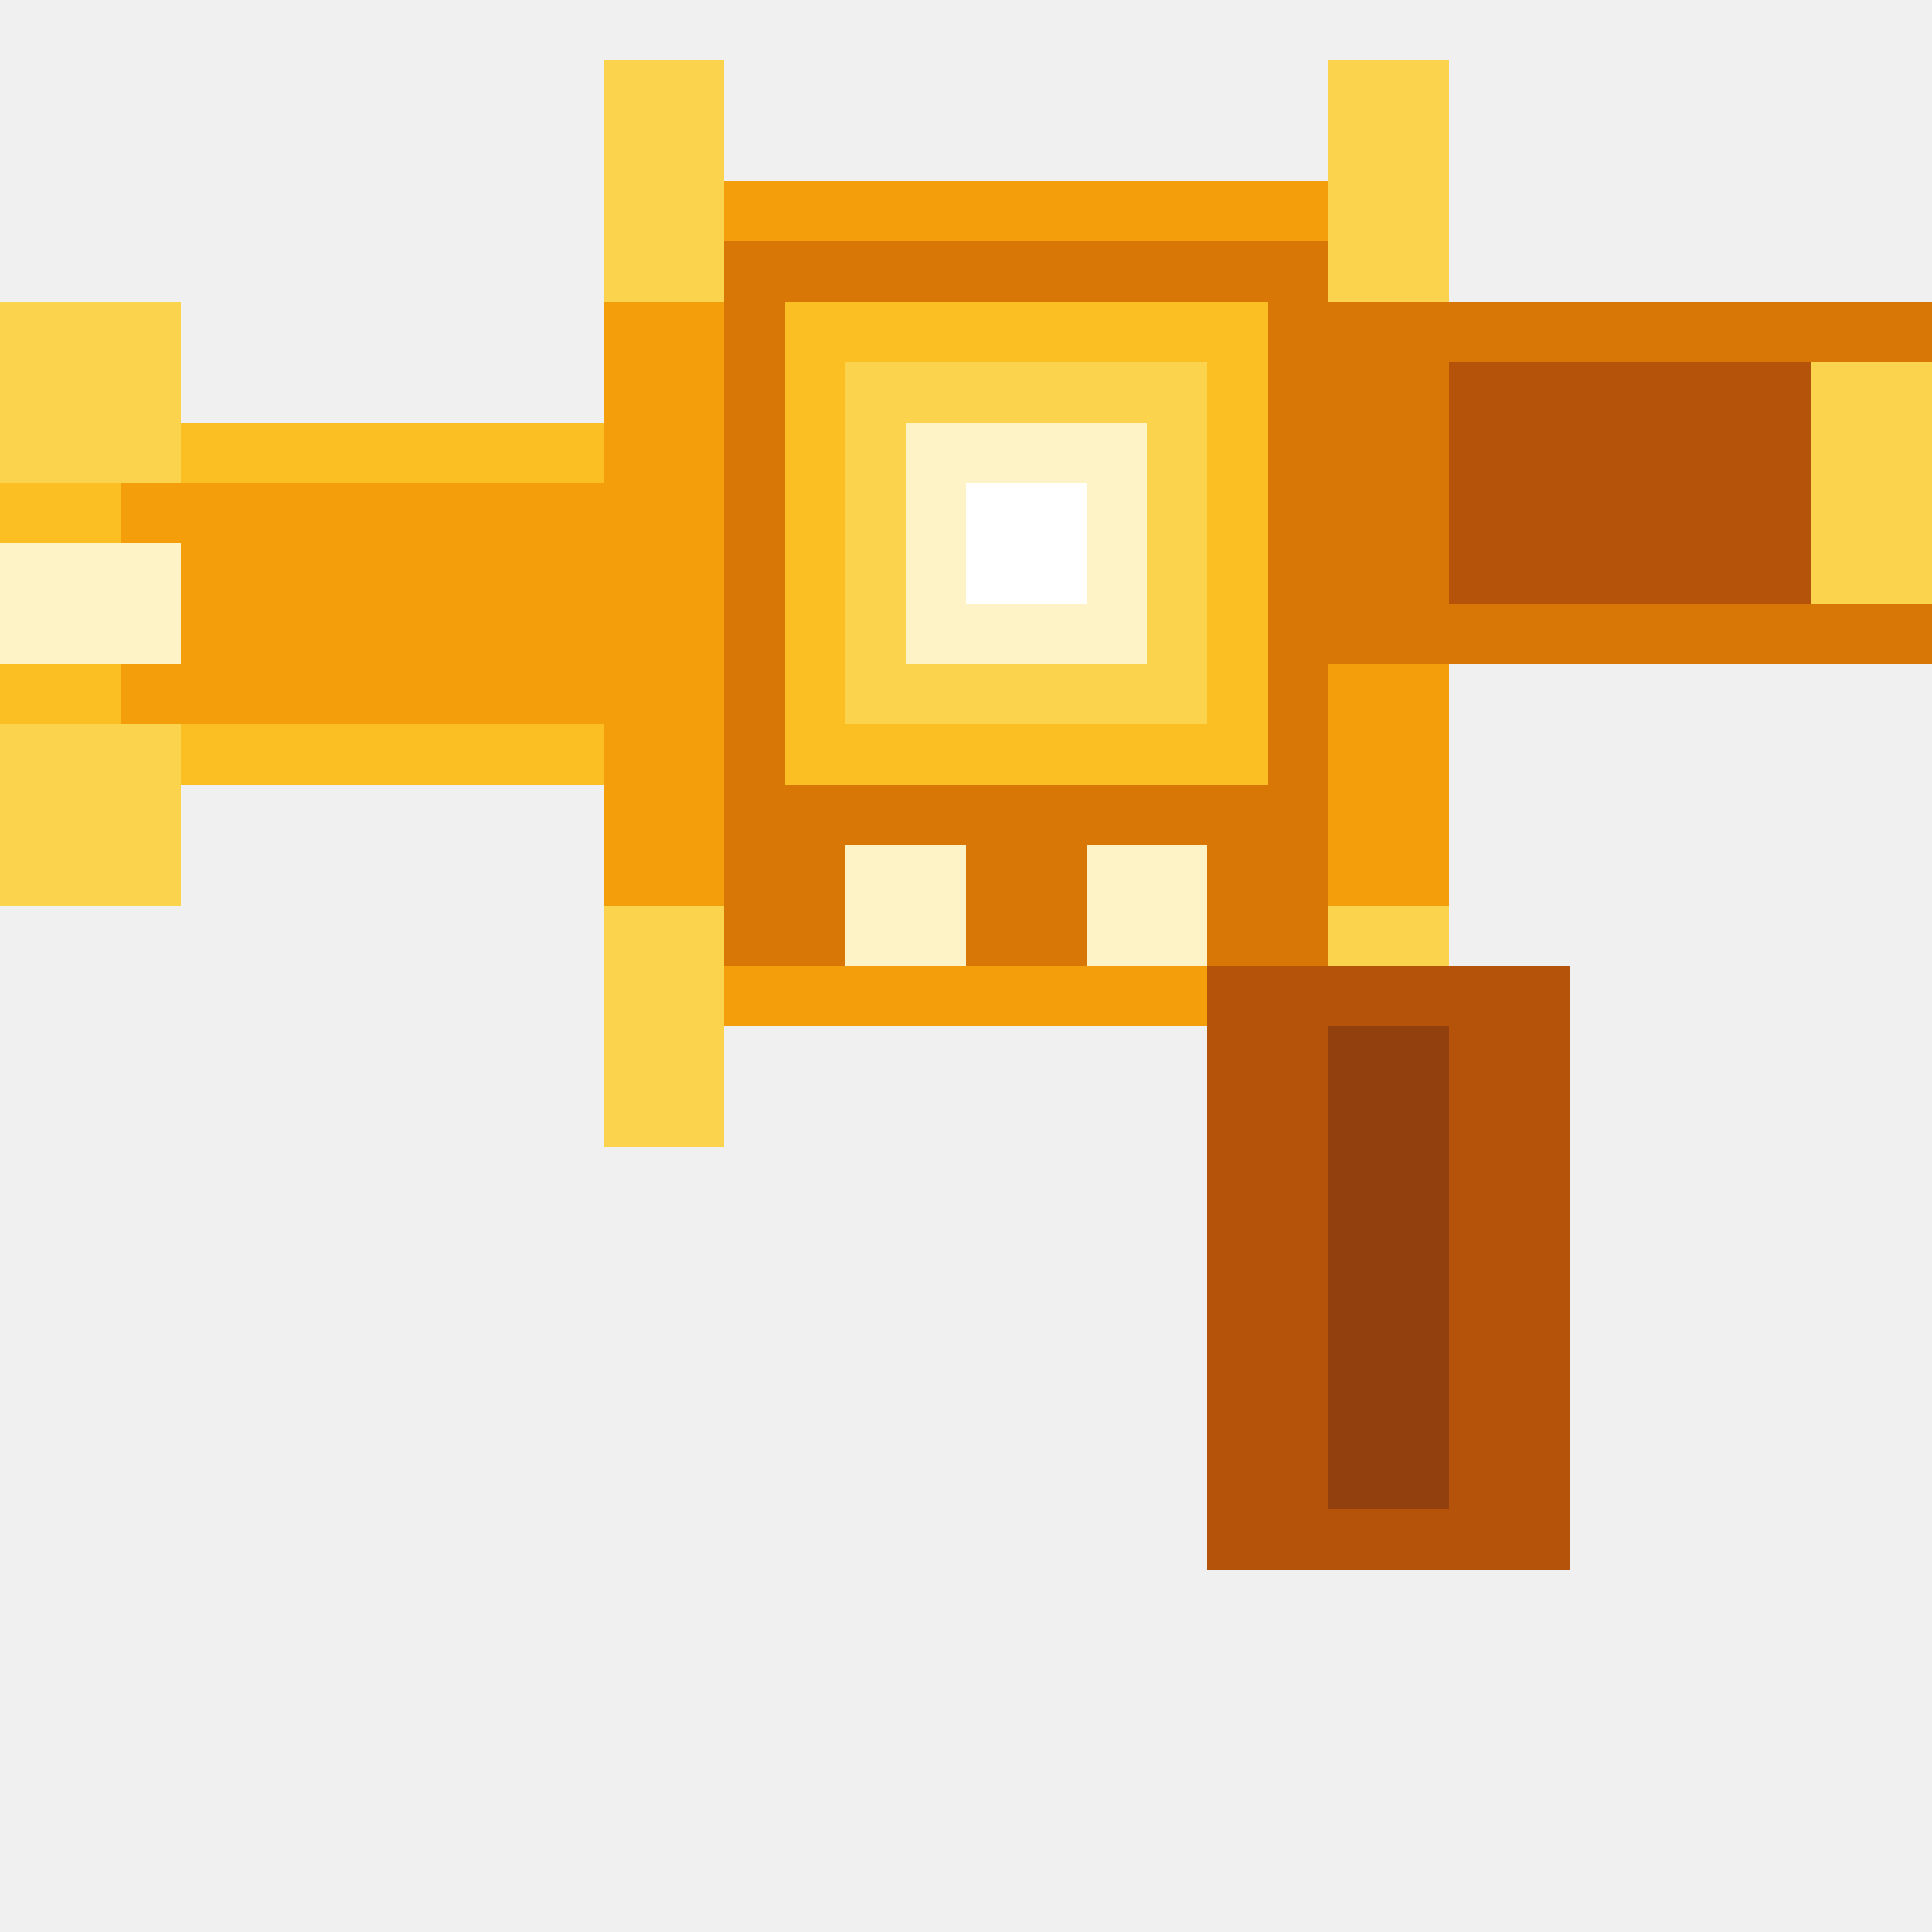
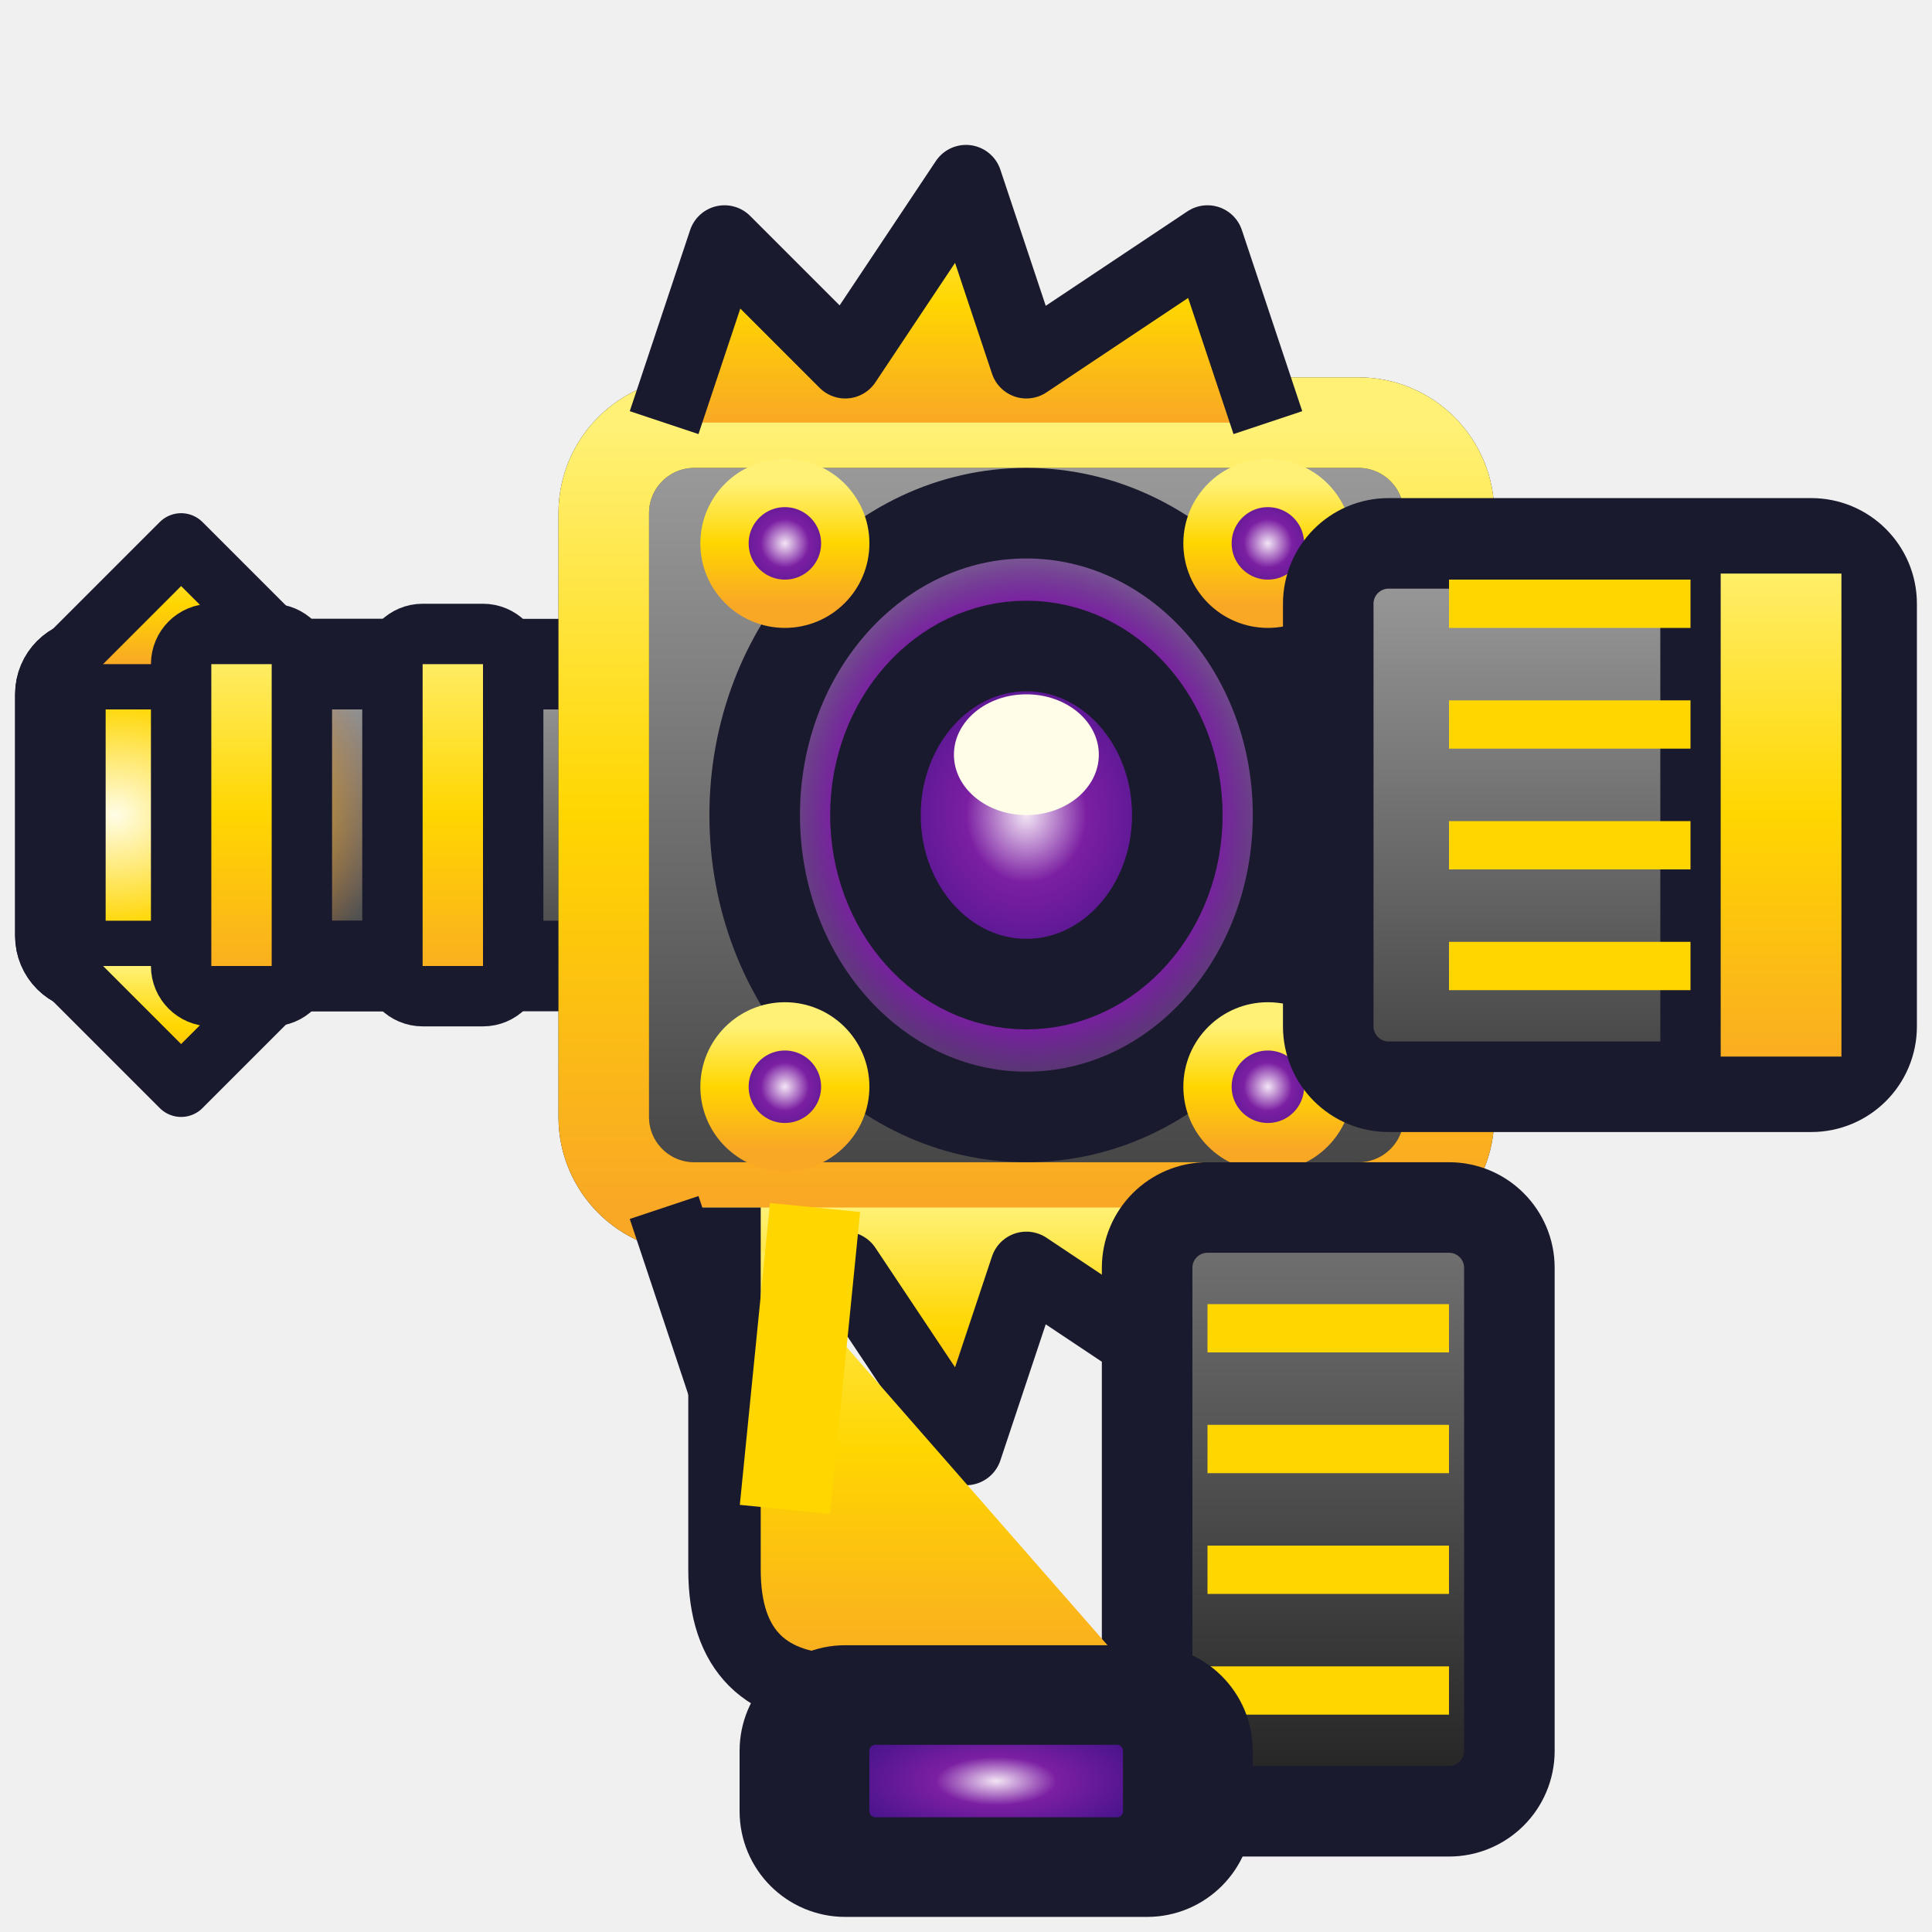
- <svg xmlns="http://www.w3.org/2000/svg" viewBox="0 0 32 32" width="32" height="32" shape-rendering="crispEdges">
-   <rect x="0" y="7" width="12" height="6" fill="#fbbf24" />
-   <rect x="2" y="8" width="8" height="4" fill="#f59e0b" />
-   <rect x="0" y="9" width="3" height="2" fill="#fef3c7" />
-   <rect x="0" y="5" width="3" height="3" fill="#fcd34d" />
-   <rect x="0" y="12" width="3" height="3" fill="#fcd34d" />
-   <rect x="10" y="3" width="14" height="14" fill="#f59e0b" />
-   <rect x="12" y="4" width="10" height="12" fill="#d97706" />
-   <rect x="13" y="5" width="8" height="8" fill="#fbbf24" />
-   <rect x="14" y="6" width="6" height="6" fill="#fcd34d" />
-   <rect x="15" y="7" width="4" height="4" fill="#fef3c7" />
-   <rect x="16" y="8" width="2" height="2" fill="#fff" />
-   <rect x="10" y="1" width="2" height="4" fill="#fcd34d" />
-   <rect x="22" y="1" width="2" height="4" fill="#fcd34d" />
-   <rect x="10" y="15" width="2" height="4" fill="#fcd34d" />
-   <rect x="22" y="15" width="2" height="4" fill="#fcd34d" />
-   <rect x="22" y="5" width="10" height="6" fill="#d97706" />
-   <rect x="24" y="6" width="6" height="4" fill="#b45309" />
-   <rect x="30" y="6" width="2" height="4" fill="#fcd34d" />
-   <rect x="20" y="16" width="6" height="10" fill="#b45309" />
-   <rect x="22" y="17" width="2" height="8" fill="#92400e" />
-   <rect x="14" y="14" width="2" height="2" fill="#fef3c7" />
-   <rect x="18" y="14" width="2" height="2" fill="#fef3c7" />
+ <svg xmlns="http://www.w3.org/2000/svg" viewBox="0 0 32 32" width="32" height="32" shape-rendering="geometricPrecision">
+   <defs>
+     <linearGradient id="god_gold" x1="0" y1="0" x2="0" y2="1">
+       <stop offset="0%" stop-color="#fff176" />
+       <stop offset="50%" stop-color="#ffd600" />
+       <stop offset="100%" stop-color="#f9a825" />
+     </linearGradient>
+     <linearGradient id="god_body" x1="0" y1="0" x2="0" y2="1">
+       <stop offset="0%" stop-color="#9e9e9e" />
+       <stop offset="100%" stop-color="#424242" />
+     </linearGradient>
+     <linearGradient id="god_grip" x1="0" y1="0" x2="0" y2="1">
+       <stop offset="0%" stop-color="#757575" />
+       <stop offset="100%" stop-color="#212121" />
+     </linearGradient>
+     <radialGradient id="god_purple" cx="50%" cy="50%" r="50%">
+       <stop offset="0%" stop-color="#f3e5f5" />
+       <stop offset="40%" stop-color="#7b1fa2" />
+       <stop offset="100%" stop-color="#4a148c" />
+     </radialGradient>
+     <radialGradient id="god_gold_glow" cx="15%" cy="50%" r="75%">
+       <stop offset="0%" stop-color="#fffde7" />
+       <stop offset="50%" stop-color="#ffd600" />
+       <stop offset="100%" stop-color="#f57f17" stop-opacity="0" />
+     </radialGradient>
+     <radialGradient id="god_dual_glow" cx="50%" cy="50%" r="50%">
+       <stop offset="0%" stop-color="#fffde7" />
+       <stop offset="30%" stop-color="#ffd600" />
+       <stop offset="70%" stop-color="#7b1fa2" />
+       <stop offset="100%" stop-color="#4a148c" stop-opacity="0" />
+     </radialGradient>
+   </defs>
+   <g stroke="#1a1a2e" stroke-width="1.5" stroke-linejoin="round" fill="none">
+     <rect x="1" y="11" width="11" height="5" rx="0.5" fill="url(#god_body)" />
+     <rect x="1" y="11" width="6" height="5" rx="0.5" fill="url(#god_gold_glow)" />
+     <path d="M1 11 L3 9 L5 11" fill="url(#god_gold)" stroke-width="1" />
+     <path d="M1 16 L3 18 L5 16" fill="url(#god_gold)" stroke-width="1" />
+     <rect x="3" y="10.5" width="2" height="6" rx="0.5" fill="url(#god_gold)" stroke-width="1" />
+     <rect x="6.5" y="10.5" width="2" height="6" rx="0.5" fill="url(#god_gold)" stroke-width="1" />
+     <rect x="10" y="10.5" width="2" height="6" rx="0.5" fill="url(#god_gold)" stroke-width="1" />
+     <rect x="10" y="7" width="14" height="13" rx="1.5" fill="url(#god_body)" />
+     <rect x="10" y="7" width="14" height="13" rx="1.5" fill="none" stroke="url(#god_gold)" stroke-width="1.5" />
+     <ellipse cx="17" cy="13.5" rx="4.5" ry="5" fill="url(#god_dual_glow)" />
+     <ellipse cx="17" cy="13.5" rx="2.5" ry="2.8" fill="url(#god_purple)" />
+     <ellipse cx="17" cy="12.5" rx="1.2" ry="1" fill="#fffde7" stroke="none" />
+     <path d="M11 7 L12 4 L14 6 L16 3 L17 6 L20 4 L21 7" fill="url(#god_gold)" stroke-width="1.2" stroke-linejoin="round" />
+     <path d="M11 20 L12 23 L14 21 L16 24 L17 21 L20 23 L21 20" fill="url(#god_gold)" stroke-width="1.2" stroke-linejoin="round" />
+     <circle cx="13" cy="9" r="1" fill="url(#god_purple)" stroke="url(#god_gold)" stroke-width="0.8" />
+     <circle cx="21" cy="9" r="1" fill="url(#god_purple)" stroke="url(#god_gold)" stroke-width="0.8" />
+     <circle cx="13" cy="18" r="1" fill="url(#god_purple)" stroke="url(#god_gold)" stroke-width="0.8" />
+     <circle cx="21" cy="18" r="1" fill="url(#god_purple)" stroke="url(#god_gold)" stroke-width="0.8" />
+     <rect x="22" y="9" width="9" height="9" rx="1" fill="url(#god_body)" />
+     <rect x="28" y="9" width="3" height="9" rx="0.5" fill="url(#god_gold)" stroke-width="1" />
+     <line x1="24" y1="10" x2="28" y2="10" stroke="#ffd600" stroke-width="0.8" />
+     <line x1="24" y1="12" x2="28" y2="12" stroke="#ffd600" stroke-width="0.8" />
+     <line x1="24" y1="14" x2="28" y2="14" stroke="#ffd600" stroke-width="0.8" />
+     <line x1="24" y1="16" x2="28" y2="16" stroke="#ffd600" stroke-width="0.8" />
+     <rect x="19" y="20" width="6" height="10" rx="1" fill="url(#god_grip)" />
+     <line x1="20" y1="22" x2="24" y2="22" stroke="#ffd600" stroke-width="0.8" />
+     <line x1="20" y1="24" x2="24" y2="24" stroke="#ffd600" stroke-width="0.8" />
+     <line x1="20" y1="26" x2="24" y2="26" stroke="#ffd600" stroke-width="0.8" />
+     <line x1="20" y1="28" x2="24" y2="28" stroke="#ffd600" stroke-width="0.8" />
+     <path d="M12 20 L12 26 Q12 28 14 28 L19 28" fill="url(#god_gold)" stroke-width="1.2" />
+     <line x1="13.5" y1="20" x2="13" y2="25" stroke="#ffd600" stroke-width="1.5" />
+     <rect x="13" y="28" width="7" height="3" rx="1" fill="url(#god_gold)" />
+     <rect x="14" y="28.5" width="5" height="2" rx="0.5" fill="url(#god_purple)" stroke-width="0.8" />
+   </g>
</svg>
